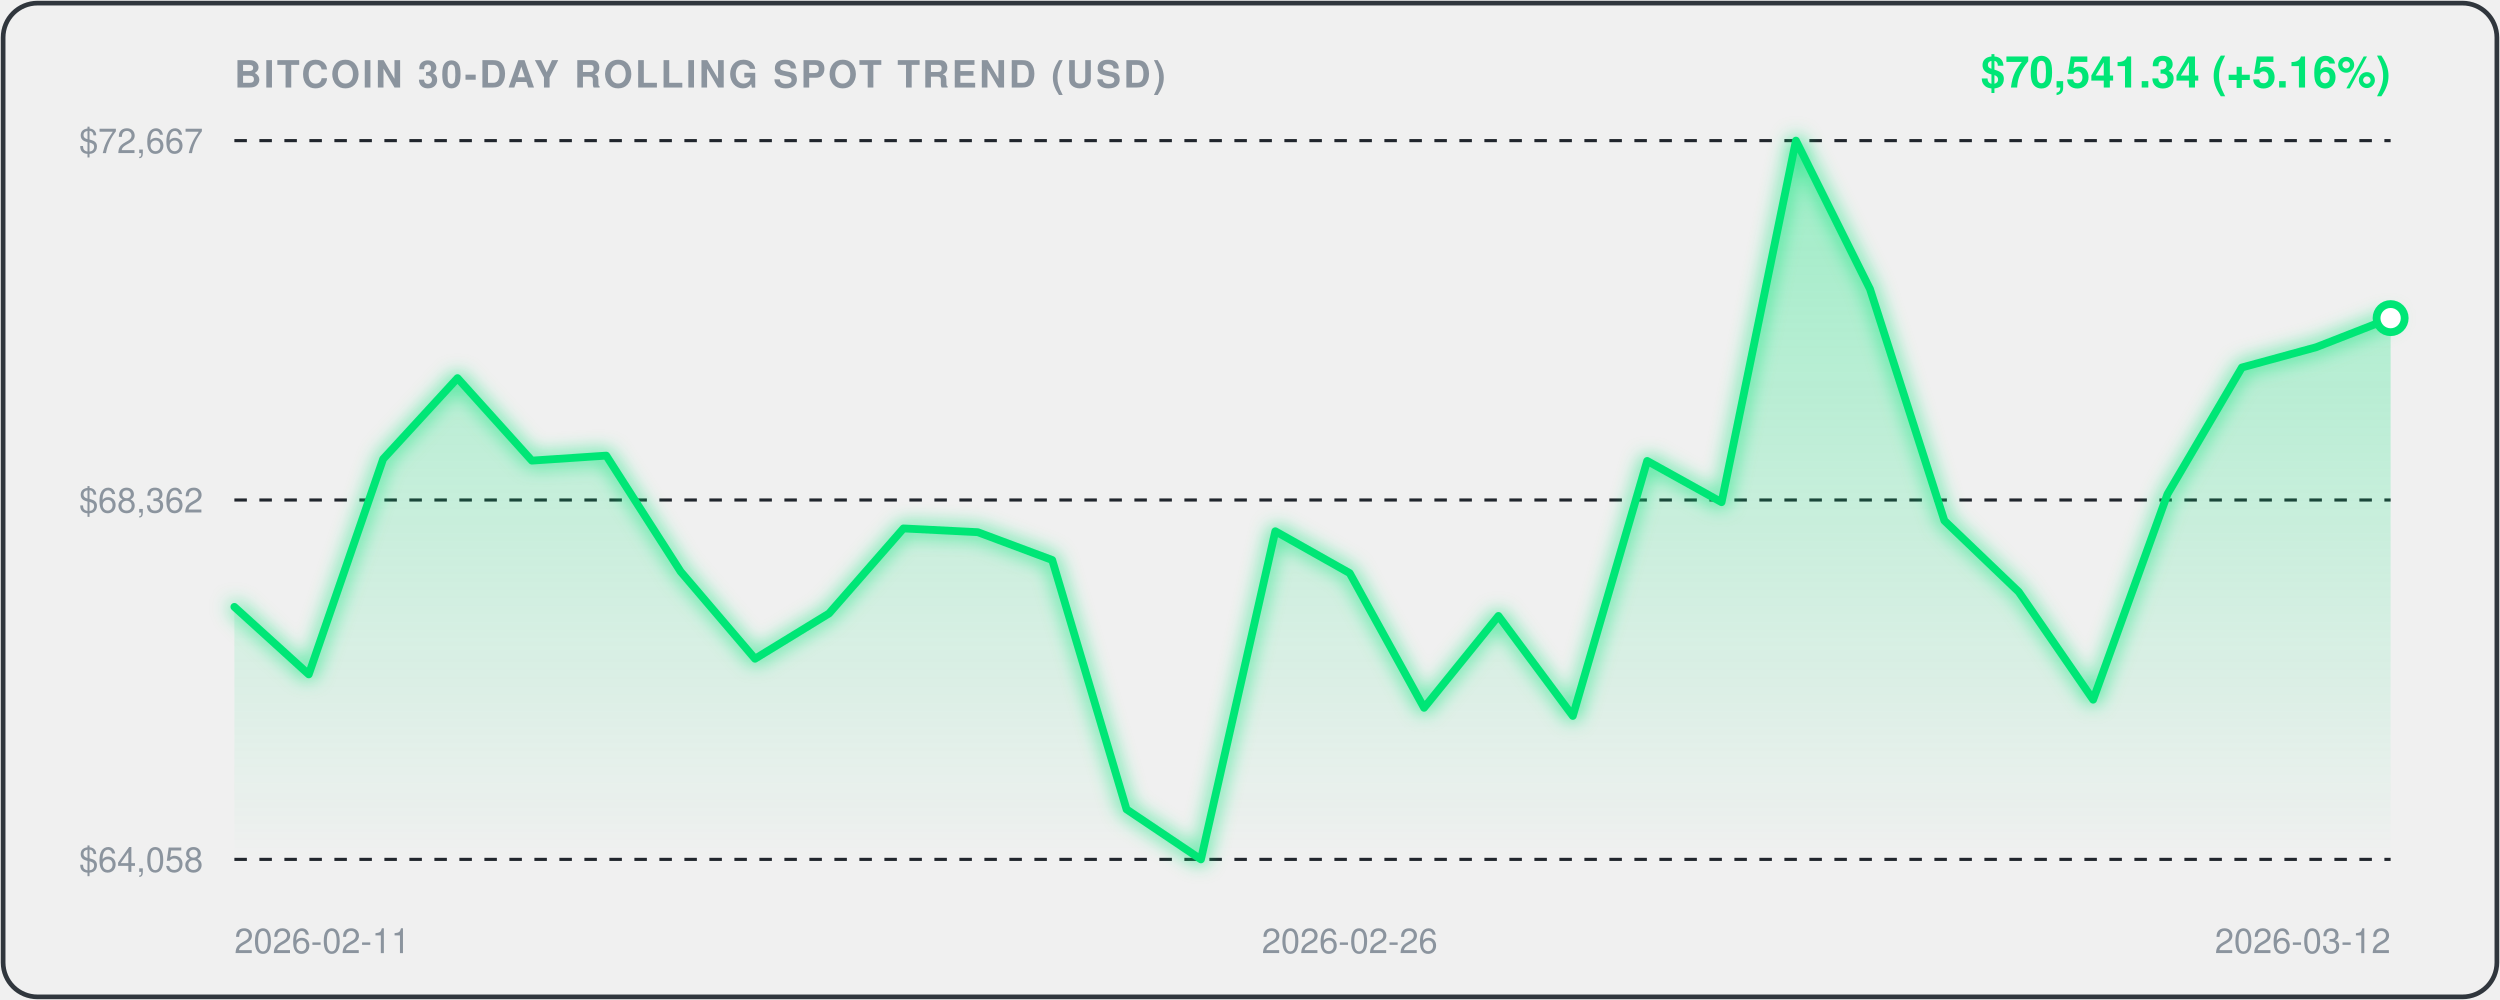
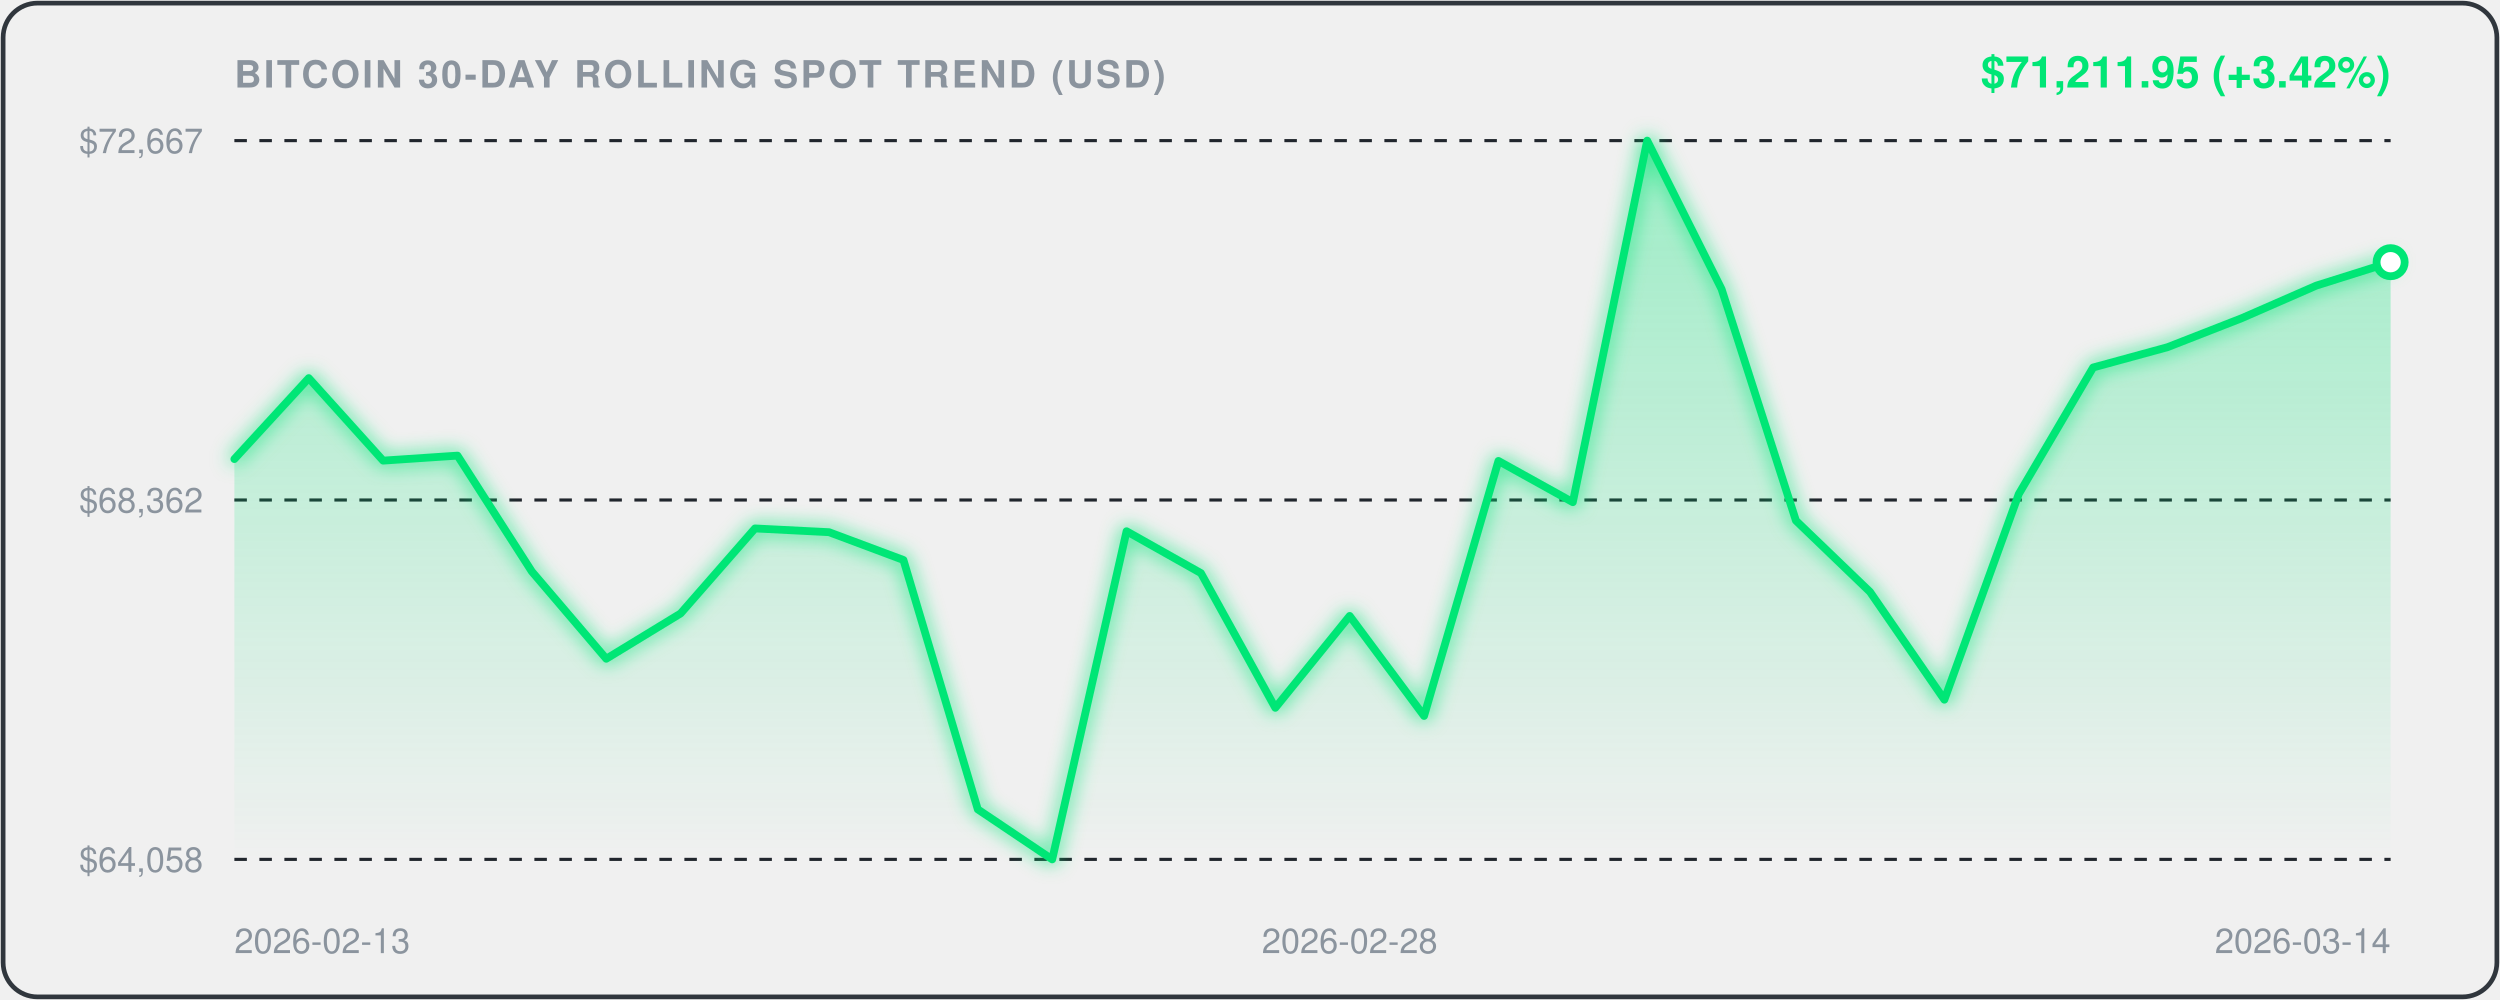
<svg xmlns="http://www.w3.org/2000/svg" viewBox="0 0 800 320" width="100%" height="100%" style="background:#0d1117;border-radius:12px;font-family:-apple-system,BlinkMacSystemFont,'Segoe UI',Helvetica,Arial,sans-serif;">
  <defs>
    <linearGradient id="areaGrad" x1="0" y1="0" x2="0" y2="1">
      <stop offset="0%" stop-color="rgba(0, 230, 118, 0.35)" />
      <stop offset="100%" stop-color="rgba(0, 230, 118, 0.0)" />
    </linearGradient>
    <filter id="glow" x="-20%" y="-20%" width="140%" height="140%">
      <feGaussianBlur stdDeviation="3" result="blur" />
      <feComposite in="SourceGraphic" in2="blur" operator="over" />
    </filter>
  </defs>
  <rect x="1" y="1" width="798" height="318" rx="11" fill="none" stroke="#30363d" stroke-width="1.5" />
  <text x="75" y="28" fill="#8b949e" font-size="12" font-weight="600" letter-spacing="0.8">BITCOIN 30-DAY ROLLING SPOT TREND (USD)</text>
-   <text x="765" y="28" text-anchor="end" fill="#00E676" font-size="14" font-weight="700">$70,541.34 (+5.16%)</text>
+   <text x="765" y="28" text-anchor="end" fill="#00E676" font-size="14" font-weight="700">$71,211.95 (+3.42%)</text>
  <line x1="75" y1="45" x2="765" y2="45" stroke="#21262d" stroke-width="1" stroke-dasharray="4,4" />
  <text x="65" y="49" text-anchor="end" fill="#8b949e" font-size="11">$72,667</text>
  <line x1="75" y1="160.0" x2="765" y2="160.0" stroke="#21262d" stroke-width="1" stroke-dasharray="4,4" />
  <text x="65" y="164.0" text-anchor="end" fill="#8b949e" font-size="11">$68,362</text>
  <line x1="75" y1="275" x2="765" y2="275" stroke="#21262d" stroke-width="1" stroke-dasharray="4,4" />
  <text x="65" y="279" text-anchor="end" fill="#8b949e" font-size="11">$64,058</text>
-   <path d="M 75.0,194.2 L 98.8,215.8 L 122.6,146.9 L 146.4,121.0 L 170.2,147.4 L 194.0,145.8 L 217.8,182.9 L 241.6,210.8 L 265.3,196.3 L 289.1,169.1 L 312.9,170.3 L 336.7,179.2 L 360.5,259.0 L 384.3,275.0 L 408.1,170.0 L 431.9,183.4 L 455.7,226.5 L 479.5,197.1 L 503.3,229.1 L 527.1,147.5 L 550.9,160.7 L 574.7,45.0 L 598.4,92.5 L 622.2,166.6 L 646.0,189.4 L 669.8,223.9 L 693.6,158.1 L 717.4,117.6 L 741.2,111.1 L 765.0,101.8 L 765.0,275.0 L 75.0,275.0 Z" fill="url(#areaGrad)" />
-   <path d="M 75.0,194.2 L 98.8,215.8 L 122.6,146.9 L 146.4,121.0 L 170.2,147.4 L 194.0,145.8 L 217.8,182.9 L 241.6,210.8 L 265.3,196.3 L 289.1,169.1 L 312.9,170.3 L 336.7,179.2 L 360.5,259.0 L 384.3,275.0 L 408.1,170.0 L 431.9,183.4 L 455.7,226.5 L 479.5,197.1 L 503.3,229.1 L 527.1,147.5 L 550.9,160.7 L 574.7,45.0 L 598.4,92.5 L 622.2,166.6 L 646.0,189.4 L 669.8,223.9 L 693.6,158.1 L 717.4,117.6 L 741.2,111.1 L 765.0,101.8" fill="none" stroke="#00E676" stroke-width="2.5" stroke-linecap="round" stroke-linejoin="round" filter="url(#glow)" />
-   <circle cx="765.0" cy="101.8" r="4.5" fill="#ffffff" stroke="#00E676" stroke-width="2.5" />
-   <text x="75.0" y="305" fill="#8b949e" font-size="11" text-anchor="start">2026-02-11</text>
-   <text x="431.9" y="305" fill="#8b949e" font-size="11" text-anchor="middle">2026-02-26</text>
-   <text x="765.0" y="305" fill="#8b949e" font-size="11" text-anchor="end">2026-03-12</text>
+   <path d="M 75.0,146.9 L 98.8,121.0 L 122.6,147.4 L 146.4,145.8 L 170.2,182.9 L 194.0,210.8 L 217.8,196.3 L 241.6,169.1 L 265.3,170.3 L 289.1,179.2 L 312.9,259.0 L 336.7,275.0 L 360.5,170.0 L 384.3,183.4 L 408.1,226.5 L 431.9,197.1 L 455.7,229.1 L 479.5,147.5 L 503.3,160.7 L 527.1,45.0 L 550.9,92.5 L 574.7,166.6 L 598.4,189.4 L 622.2,223.9 L 646.0,158.1 L 669.8,117.6 L 693.6,111.1 L 717.4,101.8 L 741.2,91.4 L 765.0,83.9 L 765.0,275.0 L 75.0,275.0 Z" fill="url(#areaGrad)" />
+   <path d="M 75.0,146.9 L 98.8,121.0 L 122.6,147.4 L 146.4,145.8 L 170.2,182.9 L 194.0,210.8 L 217.8,196.3 L 241.6,169.1 L 265.3,170.3 L 289.1,179.2 L 312.9,259.0 L 336.7,275.0 L 360.5,170.0 L 384.3,183.4 L 408.1,226.5 L 431.9,197.1 L 455.7,229.1 L 479.5,147.5 L 503.3,160.7 L 527.1,45.0 L 550.9,92.5 L 574.7,166.6 L 598.4,189.4 L 622.2,223.9 L 646.0,158.1 L 669.8,117.6 L 693.6,111.1 L 717.4,101.8 L 741.2,91.4 L 765.0,83.9" fill="none" stroke="#00E676" stroke-width="2.5" stroke-linecap="round" stroke-linejoin="round" filter="url(#glow)" />
+   <circle cx="765.0" cy="83.9" r="4.5" fill="#ffffff" stroke="#00E676" stroke-width="2.5" />
+   <text x="75.0" y="305" fill="#8b949e" font-size="11" text-anchor="start">2026-02-13</text>
+   <text x="431.9" y="305" fill="#8b949e" font-size="11" text-anchor="middle">2026-02-28</text>
+   <text x="765.0" y="305" fill="#8b949e" font-size="11" text-anchor="end">2026-03-14</text>
</svg>
